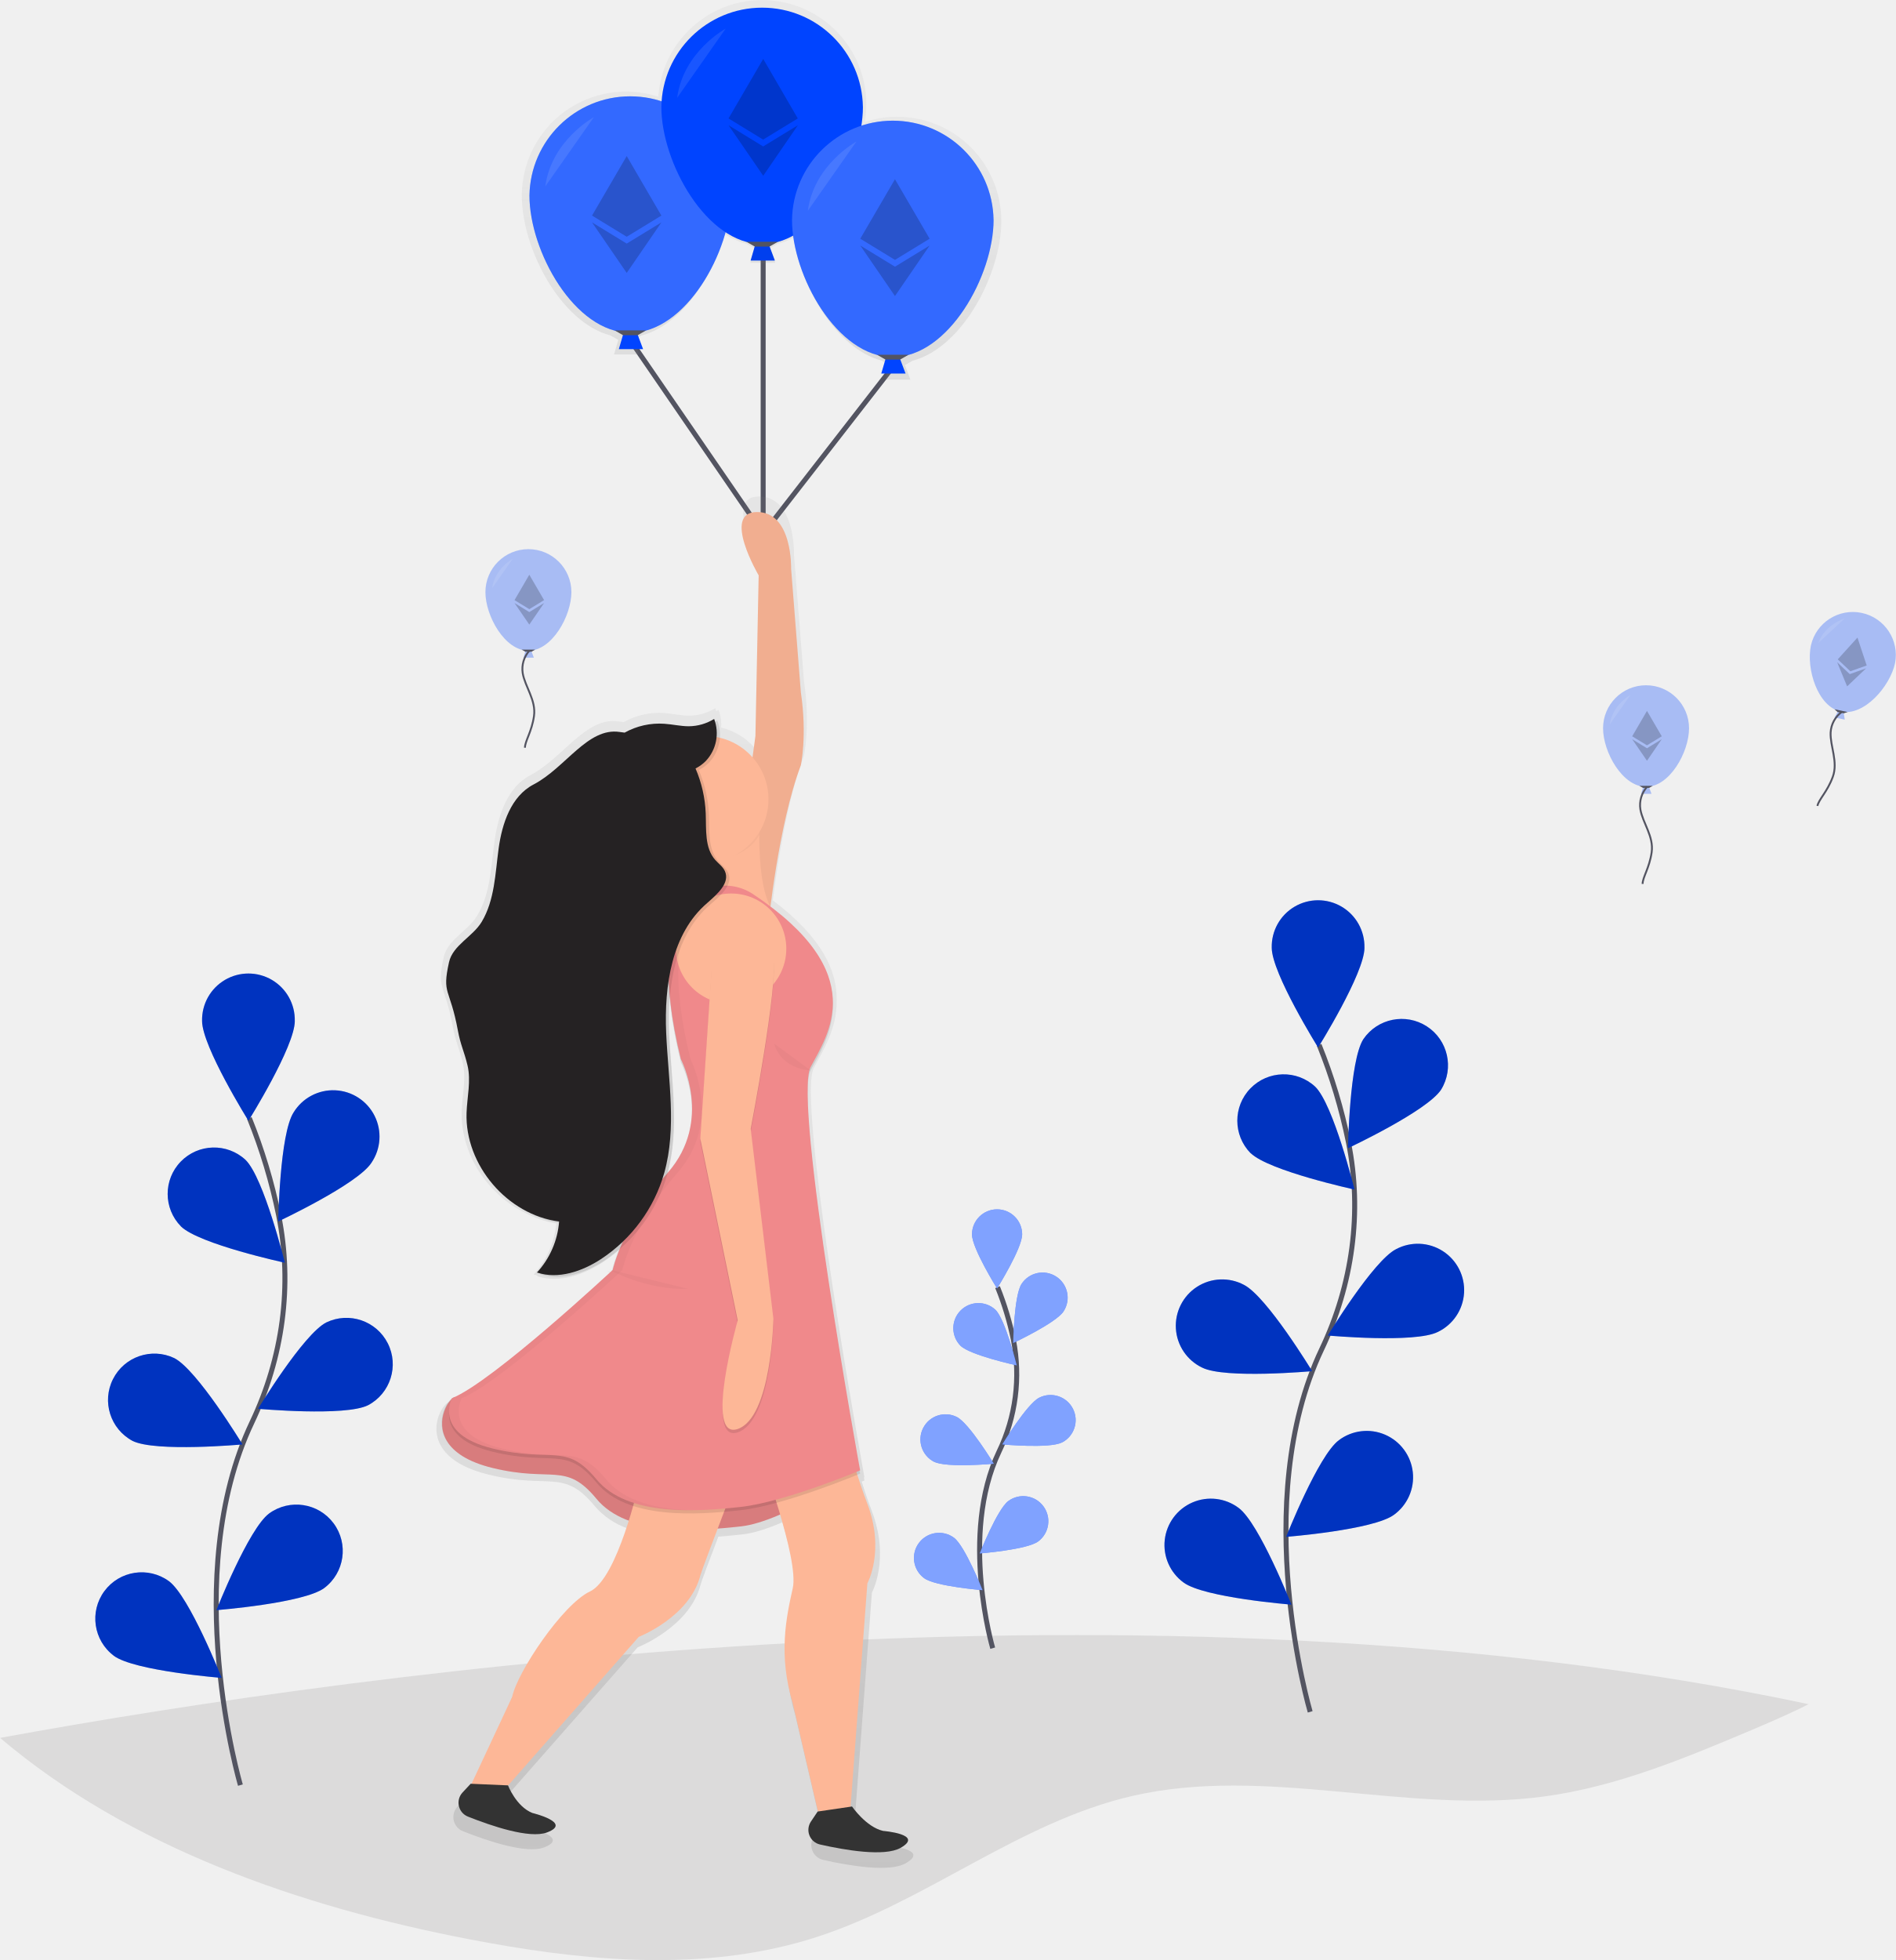
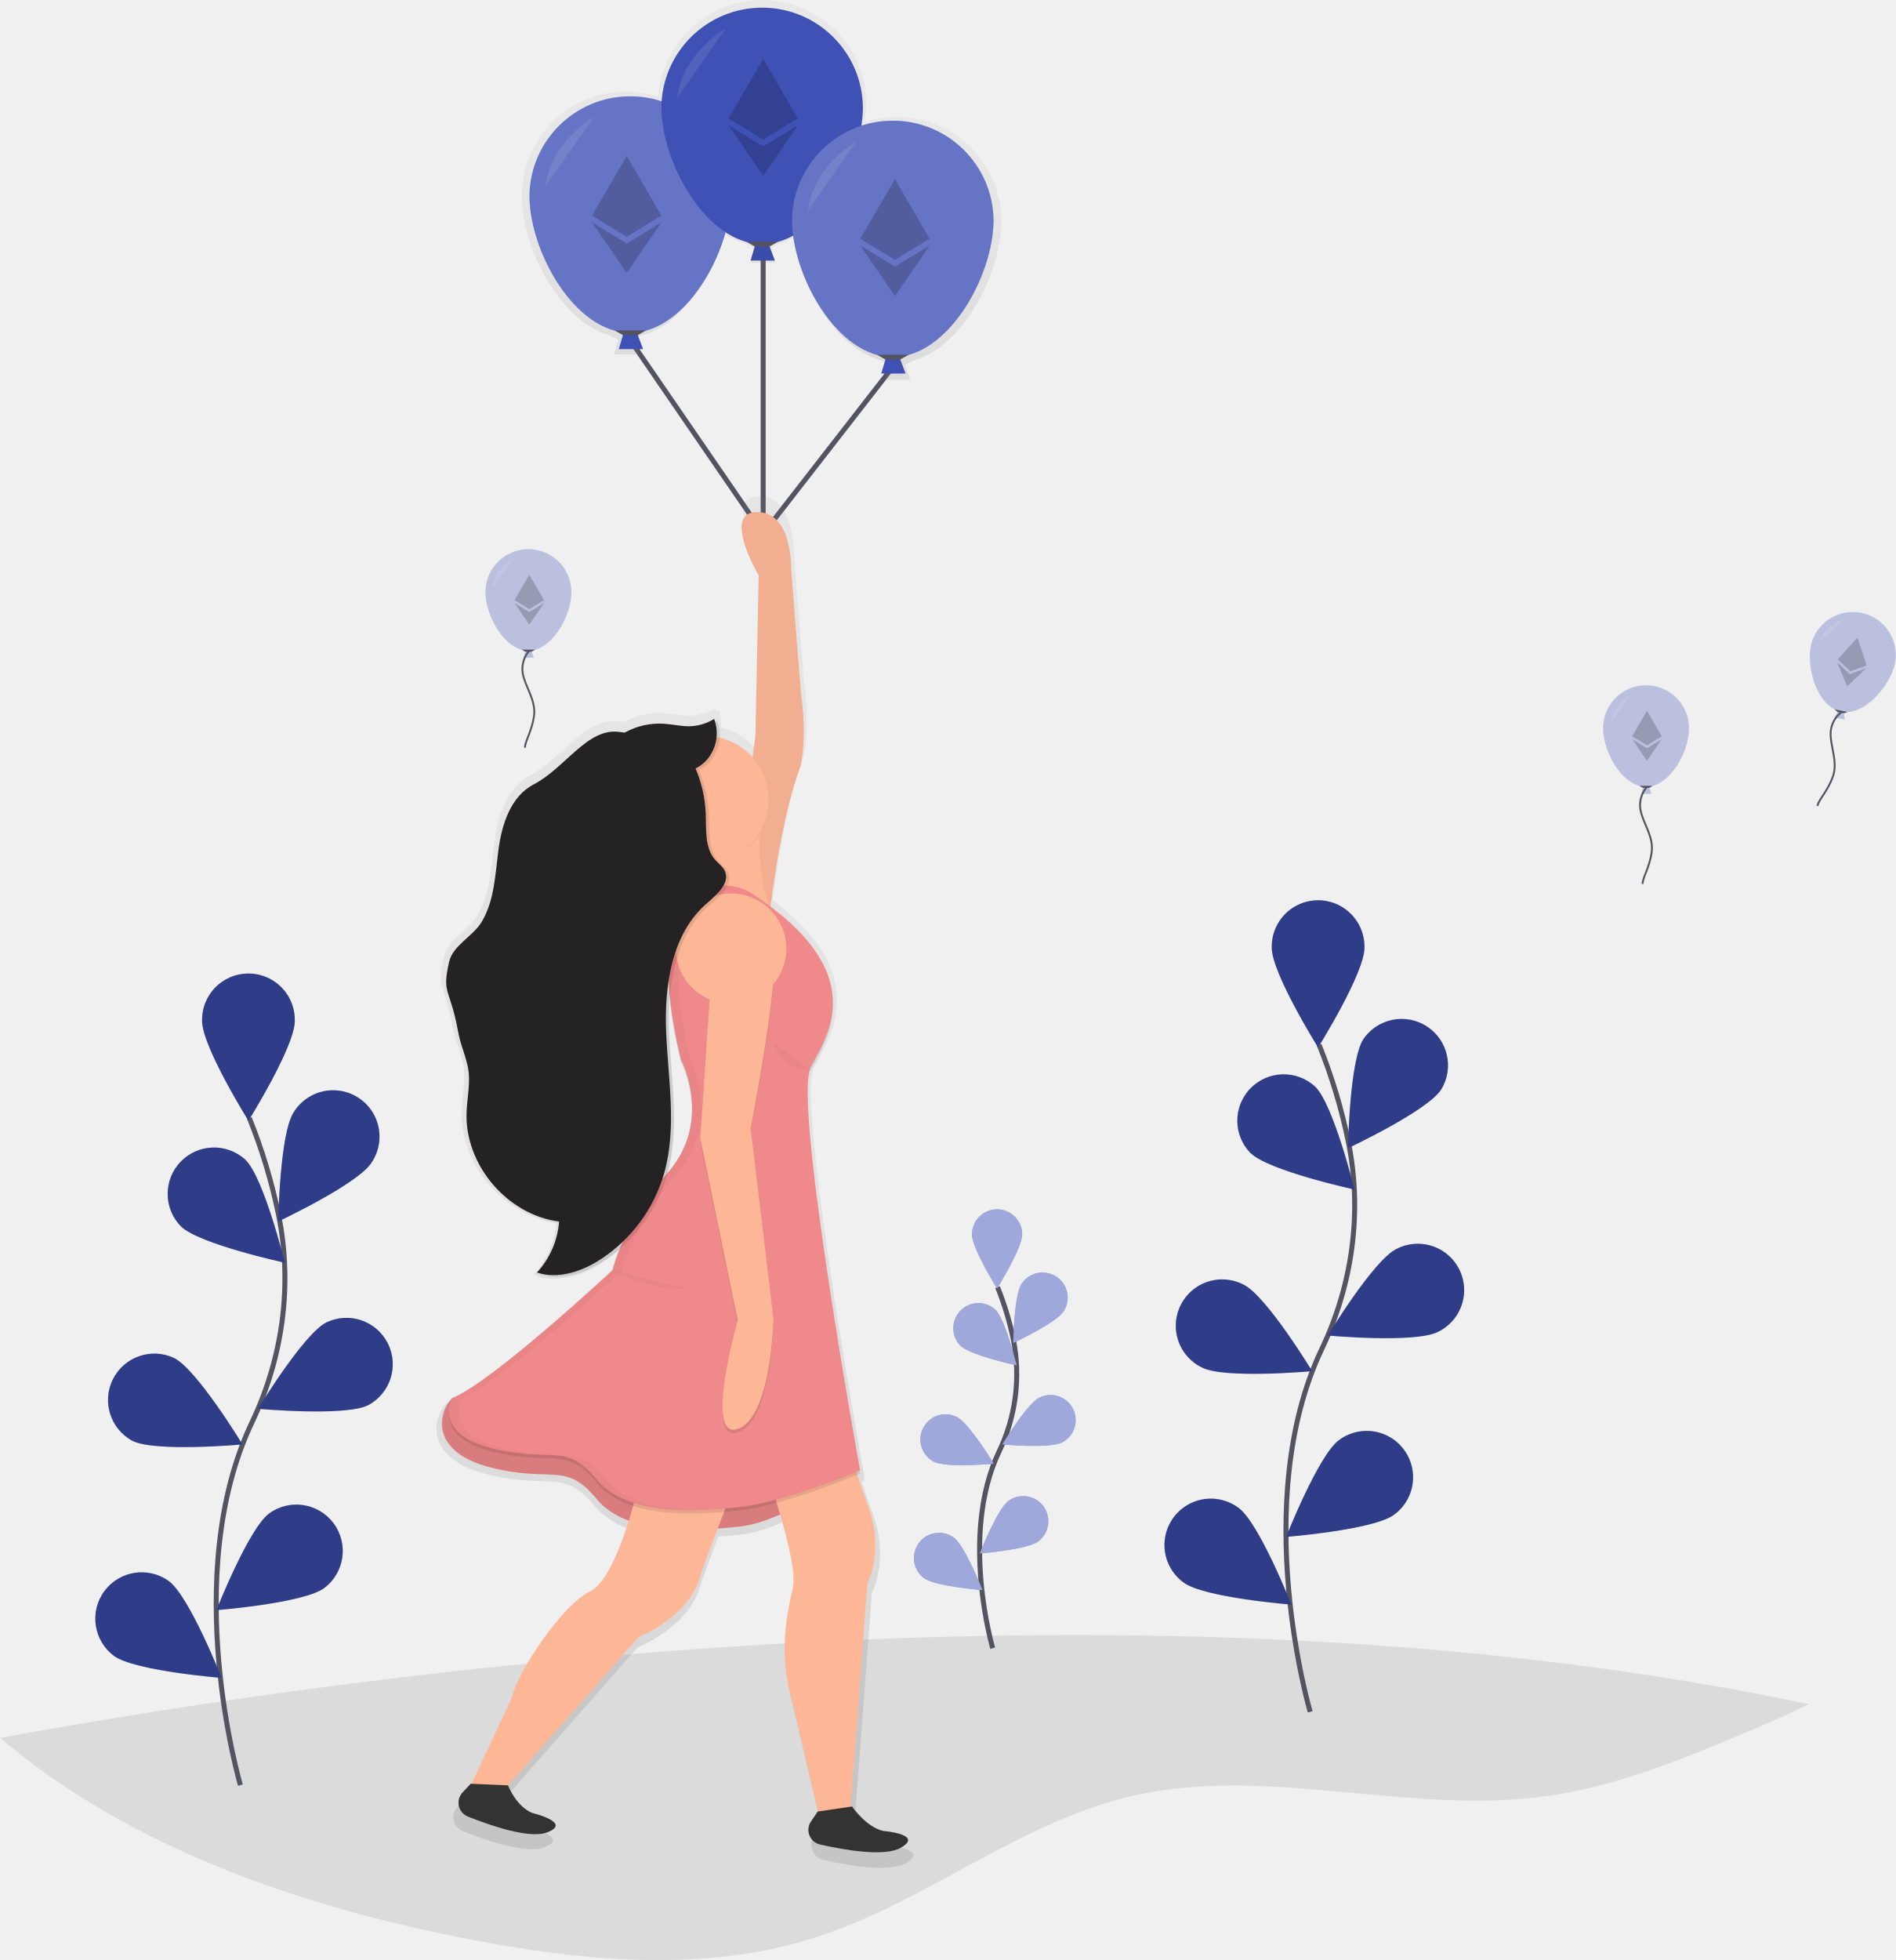
<svg xmlns="http://www.w3.org/2000/svg" xmlns:xlink="http://www.w3.org/1999/xlink" id="4d013dbf-db14-4122-ad2b-60ea13356778" data-name="Layer 1" width="760.25" height="785.71" viewBox="0 0 760.25 785.71">
  <defs>
    <linearGradient id="5d4a4877-cb40-4911-af92-0c05dcba9673" x1="525.26" y1="209.35" x2="525.26" y2="57.15" gradientUnits="userSpaceOnUse">
      <stop offset="0" stop-color="gray" stop-opacity="0.25" />
      <stop offset="0.54" stop-color="gray" stop-opacity="0.12" />
      <stop offset="1" stop-color="gray" stop-opacity="0.1" />
    </linearGradient>
    <linearGradient id="974429ee-45f0-4d8f-8039-26f6256c626e" x1="490.48" y1="805.87" x2="490.48" y2="256.23" xlink:href="#5d4a4877-cb40-4911-af92-0c05dcba9673" />
  </defs>
  <path d="M945.07,740.3c-7.12,3.67-14.58,6.84-21.94,10-27.19,11.48-54.79,23.06-84,27-54.82,7.39-111.44-12.62-165.33-.17-45.15,10.42-82.49,42.35-126.6,56.57-20.51,6.61-41.85,9.2-63.38,9.2H481q-4-.05-7.94-.2c-21.83-.82-43.75-4.05-65.15-8.18-67.57-13-136.34-36.83-188-80.7C370.33,726.3,680.18,684.11,945.07,740.3Z" transform="translate(-219.88 -57.15)" fill="#252223" opacity="0.1" />
  <path d="M745.23,743.38S720.56,659.62,749.86,598c12.3-25.87,16.38-54.92,10.7-83a222.5,222.5,0,0,0-11.75-39" transform="translate(-219.88 -57.15)" fill="none" stroke="#535461" stroke-miterlimit="10" stroke-width="2" />
-   <path d="M767,437.06c0,10.27-18.59,40-18.59,40s-18.59-29.77-18.59-40a18.59,18.59,0,1,1,37.17,0Z" transform="translate(-219.88 -57.15)" fill="#0044ff" />
-   <path d="M797.76,493.92c-5.58,8.62-37.36,23.5-37.36,23.5s.58-35.09,6.16-43.71a18.59,18.59,0,0,1,31.2,20.2Z" transform="translate(-219.88 -57.15)" fill="#0044ff" />
-   <path d="M796.41,591.09c-9.17,4.62-44.11,1.43-44.11,1.43s18.21-30,27.38-34.62a18.59,18.59,0,1,1,16.74,33.19Z" transform="translate(-219.88 -57.15)" fill="#0044ff" />
-   <path d="M778.84,664.38c-8.25,6.1-43.24,8.86-43.24,8.86s12.88-32.64,21.13-38.75a18.59,18.59,0,1,1,22.11,29.89Z" transform="translate(-219.88 -57.15)" fill="#0044ff" />
-   <path d="M721.37,519.41C728.73,526.56,763,534,763,534s-8.4-34.07-15.76-41.23a18.59,18.59,0,0,0-25.9,26.66Z" transform="translate(-219.88 -57.15)" fill="#0044ff" />
-   <path d="M701.91,605.38c9.17,4.62,44.11,1.43,44.11,1.43s-18.21-30-27.38-34.62a18.59,18.59,0,1,0-16.74,33.19Z" transform="translate(-219.88 -57.15)" fill="#0044ff" />
-   <path d="M694.46,691.54c8.25,6.1,43.24,8.86,43.24,8.86s-12.88-32.64-21.13-38.75a18.59,18.59,0,1,0-22.11,29.89Z" transform="translate(-219.88 -57.15)" fill="#0044ff" />
+   <path d="M767,437.06c0,10.27-18.59,40-18.59,40s-18.59-29.77-18.59-40a18.59,18.59,0,1,1,37.17,0Z" transform="translate(-219.88 -57.15)" fill="#3f51b5" />
+   <path d="M797.76,493.92c-5.58,8.62-37.36,23.5-37.36,23.5s.58-35.09,6.16-43.71a18.59,18.59,0,0,1,31.2,20.2Z" transform="translate(-219.88 -57.15)" fill="#3f51b5" />
+   <path d="M796.41,591.09c-9.17,4.62-44.11,1.43-44.11,1.43s18.21-30,27.38-34.62a18.59,18.59,0,1,1,16.74,33.19Z" transform="translate(-219.88 -57.15)" fill="#3f51b5" />
+   <path d="M778.84,664.38c-8.25,6.1-43.24,8.86-43.24,8.86s12.88-32.64,21.13-38.75a18.59,18.59,0,1,1,22.11,29.89Z" transform="translate(-219.88 -57.15)" fill="#3f51b5" />
+   <path d="M721.37,519.41C728.73,526.56,763,534,763,534s-8.4-34.07-15.76-41.23a18.59,18.59,0,0,0-25.9,26.66Z" transform="translate(-219.88 -57.15)" fill="#3f51b5" />
+   <path d="M701.91,605.38c9.17,4.62,44.11,1.43,44.11,1.43s-18.21-30-27.38-34.62a18.59,18.59,0,1,0-16.74,33.19Z" transform="translate(-219.88 -57.15)" fill="#3f51b5" />
+   <path d="M694.46,691.54c8.25,6.1,43.24,8.86,43.24,8.86s-12.88-32.64-21.13-38.75a18.59,18.59,0,1,0-22.11,29.89Z" transform="translate(-219.88 -57.15)" fill="#3f51b5" />
  <path d="M767,437.06c0,10.27-18.59,40-18.59,40s-18.59-29.77-18.59-40a18.59,18.59,0,1,1,37.17,0Z" transform="translate(-219.88 -57.15)" opacity="0.25" />
  <path d="M797.76,493.92c-5.58,8.62-37.36,23.5-37.36,23.5s.58-35.09,6.16-43.71a18.59,18.59,0,0,1,31.2,20.2Z" transform="translate(-219.88 -57.15)" opacity="0.25" />
  <path d="M796.41,591.09c-9.17,4.62-44.11,1.43-44.11,1.43s18.21-30,27.38-34.62a18.59,18.59,0,1,1,16.74,33.19Z" transform="translate(-219.88 -57.15)" opacity="0.25" />
  <path d="M778.84,664.38c-8.25,6.1-43.24,8.86-43.24,8.86s12.88-32.64,21.13-38.75a18.59,18.59,0,1,1,22.11,29.89Z" transform="translate(-219.88 -57.15)" opacity="0.25" />
  <path d="M721.37,519.41C728.73,526.56,763,534,763,534s-8.4-34.07-15.76-41.23a18.59,18.59,0,0,0-25.9,26.66Z" transform="translate(-219.88 -57.15)" opacity="0.25" />
  <path d="M701.91,605.38c9.17,4.62,44.11,1.43,44.11,1.43s-18.21-30-27.38-34.62a18.59,18.59,0,1,0-16.74,33.19Z" transform="translate(-219.88 -57.15)" opacity="0.25" />
  <path d="M694.46,691.54c8.25,6.1,43.24,8.86,43.24,8.86s-12.88-32.64-21.13-38.75a18.59,18.59,0,1,0-22.11,29.89Z" transform="translate(-219.88 -57.15)" opacity="0.25" />
  <path d="M316.28,772.75S291.61,689,320.91,627.34c12.3-25.87,16.38-54.92,10.7-83a222.5,222.5,0,0,0-11.75-39" transform="translate(-219.88 -57.15)" fill="none" stroke="#535461" stroke-miterlimit="10" stroke-width="2" />
-   <path d="M338.09,466.43c0,10.27-18.59,40-18.59,40s-18.59-29.77-18.59-40a18.59,18.59,0,1,1,37.17,0Z" transform="translate(-219.88 -57.15)" fill="#0044ff" />
-   <path d="M368.81,523.29c-5.58,8.62-37.36,23.5-37.36,23.5s.58-35.09,6.16-43.71a18.59,18.59,0,1,1,31.2,20.2Z" transform="translate(-219.88 -57.15)" fill="#0044ff" />
-   <path d="M367.47,620.46c-9.17,4.62-44.11,1.43-44.11,1.43s18.21-30,27.38-34.62a18.59,18.59,0,0,1,16.74,33.19Z" transform="translate(-219.88 -57.15)" fill="#0044ff" />
-   <path d="M349.9,693.75c-8.25,6.1-43.24,8.86-43.24,8.86s12.88-32.64,21.13-38.75a18.59,18.59,0,0,1,22.11,29.89Z" transform="translate(-219.88 -57.15)" fill="#0044ff" />
-   <path d="M292.42,548.78c7.36,7.15,41.67,14.56,41.67,14.56s-8.4-34.07-15.76-41.23a18.59,18.59,0,0,0-25.9,26.66Z" transform="translate(-219.88 -57.15)" fill="#0044ff" />
-   <path d="M273,634.75c9.17,4.62,44.11,1.43,44.11,1.43s-18.21-30-27.38-34.62A18.59,18.59,0,0,0,273,634.75Z" transform="translate(-219.88 -57.15)" fill="#0044ff" />
-   <path d="M265.51,720.91c8.25,6.1,43.24,8.86,43.24,8.86S295.87,697.13,287.62,691a18.59,18.59,0,0,0-22.11,29.89Z" transform="translate(-219.88 -57.15)" fill="#0044ff" />
+   <path d="M338.09,466.43c0,10.27-18.59,40-18.59,40s-18.59-29.77-18.59-40a18.59,18.59,0,1,1,37.17,0Z" transform="translate(-219.88 -57.15)" fill="#3f51b5" />
+   <path d="M368.81,523.29c-5.58,8.62-37.36,23.5-37.36,23.5s.58-35.09,6.16-43.71a18.59,18.59,0,1,1,31.2,20.2Z" transform="translate(-219.88 -57.15)" fill="#3f51b5" />
+   <path d="M367.47,620.46c-9.17,4.62-44.11,1.43-44.11,1.43s18.21-30,27.38-34.62a18.59,18.59,0,0,1,16.74,33.19Z" transform="translate(-219.88 -57.15)" fill="#3f51b5" />
+   <path d="M349.9,693.75c-8.25,6.1-43.24,8.86-43.24,8.86s12.88-32.64,21.13-38.75a18.59,18.59,0,0,1,22.11,29.89Z" transform="translate(-219.88 -57.15)" fill="#3f51b5" />
+   <path d="M292.42,548.78c7.36,7.15,41.67,14.56,41.67,14.56s-8.4-34.07-15.76-41.23a18.59,18.59,0,0,0-25.9,26.66Z" transform="translate(-219.88 -57.15)" fill="#3f51b5" />
+   <path d="M273,634.75c9.17,4.62,44.11,1.43,44.11,1.43s-18.21-30-27.38-34.62A18.59,18.59,0,0,0,273,634.75Z" transform="translate(-219.88 -57.15)" fill="#3f51b5" />
+   <path d="M265.51,720.91c8.25,6.1,43.24,8.86,43.24,8.86S295.87,697.13,287.62,691a18.59,18.59,0,0,0-22.11,29.89Z" transform="translate(-219.88 -57.15)" fill="#3f51b5" />
  <path d="M338.09,466.43c0,10.27-18.59,40-18.59,40s-18.59-29.77-18.59-40a18.59,18.59,0,1,1,37.17,0Z" transform="translate(-219.88 -57.15)" opacity="0.25" />
  <path d="M368.81,523.29c-5.58,8.62-37.36,23.5-37.36,23.5s.58-35.09,6.16-43.71a18.59,18.59,0,1,1,31.2,20.2Z" transform="translate(-219.88 -57.15)" opacity="0.25" />
  <path d="M367.47,620.46c-9.17,4.62-44.11,1.43-44.11,1.43s18.21-30,27.38-34.62a18.59,18.59,0,0,1,16.74,33.19Z" transform="translate(-219.88 -57.15)" opacity="0.25" />
  <path d="M349.9,693.75c-8.25,6.1-43.24,8.86-43.24,8.86s12.88-32.64,21.13-38.75a18.59,18.59,0,0,1,22.11,29.89Z" transform="translate(-219.88 -57.15)" opacity="0.25" />
  <path d="M292.42,548.78c7.36,7.15,41.67,14.56,41.67,14.56s-8.4-34.07-15.76-41.23a18.59,18.59,0,0,0-25.9,26.66Z" transform="translate(-219.88 -57.15)" opacity="0.25" />
  <path d="M273,634.75c9.17,4.62,44.11,1.43,44.11,1.43s-18.21-30-27.38-34.62A18.59,18.59,0,0,0,273,634.75Z" transform="translate(-219.88 -57.15)" opacity="0.25" />
  <path d="M265.51,720.91c8.25,6.1,43.24,8.86,43.24,8.86S295.87,697.13,287.62,691a18.59,18.59,0,0,0-22.11,29.89Z" transform="translate(-219.88 -57.15)" opacity="0.25" />
  <path d="M617.94,717.86s-13.36-45.35,2.5-78.72a71.62,71.62,0,0,0,5.79-44.93,120.46,120.46,0,0,0-6.36-21.09" transform="translate(-219.88 -57.15)" fill="none" stroke="#535461" stroke-miterlimit="10" stroke-width="2" />
-   <path d="M629.74,552c0,5.56-10.06,21.67-10.06,21.67S609.62,557.58,609.62,552a10.06,10.06,0,1,1,20.13,0Z" transform="translate(-219.88 -57.15)" fill="#0044ff" />
-   <path d="M646.38,582.81c-3,4.66-20.23,12.72-20.23,12.72s.31-19,3.33-23.66a10.06,10.06,0,0,1,16.89,10.94Z" transform="translate(-219.88 -57.15)" fill="#0044ff" />
-   <path d="M645.65,635.41c-5,2.5-23.88.77-23.88.77s9.86-16.24,14.82-18.74a10.06,10.06,0,0,1,9.06,18Z" transform="translate(-219.88 -57.15)" fill="#0044ff" />
-   <path d="M636.14,675.09c-4.47,3.3-23.41,4.8-23.41,4.8s7-17.67,11.44-21a10.06,10.06,0,0,1,12,16.18Z" transform="translate(-219.88 -57.15)" fill="#0044ff" />
-   <path d="M605,596.61c4,3.87,22.56,7.88,22.56,7.88S623,586,619,582.17a10.06,10.06,0,0,0-14,14.44Z" transform="translate(-219.88 -57.15)" fill="#0044ff" />
-   <path d="M594.49,643.15c5,2.5,23.88.77,23.88.77s-9.86-16.24-14.82-18.74a10.06,10.06,0,0,0-9.06,18Z" transform="translate(-219.88 -57.15)" fill="#0044ff" />
-   <path d="M590.45,689.8c4.47,3.3,23.41,4.8,23.41,4.8s-7-17.67-11.44-21a10.06,10.06,0,1,0-12,16.18Z" transform="translate(-219.88 -57.15)" fill="#0044ff" />
+   <path d="M629.74,552c0,5.56-10.06,21.67-10.06,21.67S609.62,557.58,609.62,552a10.06,10.06,0,1,1,20.13,0Z" transform="translate(-219.88 -57.15)" fill="#3f51b5" />
+   <path d="M646.38,582.81c-3,4.66-20.23,12.72-20.23,12.72s.31-19,3.33-23.66a10.06,10.06,0,0,1,16.89,10.94Z" transform="translate(-219.88 -57.15)" fill="#3f51b5" />
+   <path d="M645.65,635.41c-5,2.5-23.88.77-23.88.77s9.86-16.24,14.82-18.74a10.06,10.06,0,0,1,9.06,18Z" transform="translate(-219.88 -57.15)" fill="#3f51b5" />
+   <path d="M636.14,675.09c-4.47,3.3-23.41,4.8-23.41,4.8s7-17.67,11.44-21a10.06,10.06,0,0,1,12,16.18Z" transform="translate(-219.88 -57.15)" fill="#3f51b5" />
+   <path d="M605,596.61c4,3.87,22.56,7.88,22.56,7.88S623,586,619,582.17a10.06,10.06,0,0,0-14,14.44Z" transform="translate(-219.88 -57.15)" fill="#3f51b5" />
+   <path d="M594.49,643.15c5,2.5,23.88.77,23.88.77s-9.86-16.24-14.82-18.74a10.06,10.06,0,0,0-9.06,18Z" transform="translate(-219.88 -57.15)" fill="#3f51b5" />
+   <path d="M590.45,689.8c4.47,3.3,23.41,4.8,23.41,4.8s-7-17.67-11.44-21a10.06,10.06,0,1,0-12,16.18Z" transform="translate(-219.88 -57.15)" fill="#3f51b5" />
  <path d="M629.74,552c0,5.56-10.06,21.67-10.06,21.67S609.62,557.58,609.62,552a10.06,10.06,0,1,1,20.13,0Z" transform="translate(-219.88 -57.15)" fill="#fff" opacity="0.5" />
  <path d="M646.38,582.81c-3,4.66-20.23,12.72-20.23,12.72s.31-19,3.33-23.66a10.06,10.06,0,0,1,16.89,10.94Z" transform="translate(-219.88 -57.15)" fill="#fff" opacity="0.5" />
  <path d="M645.65,635.41c-5,2.5-23.88.77-23.88.77s9.86-16.24,14.82-18.74a10.06,10.06,0,0,1,9.06,18Z" transform="translate(-219.88 -57.15)" fill="#fff" opacity="0.5" />
  <path d="M636.14,675.09c-4.47,3.3-23.41,4.8-23.41,4.8s7-17.67,11.44-21a10.06,10.06,0,0,1,12,16.18Z" transform="translate(-219.88 -57.15)" fill="#fff" opacity="0.5" />
  <path d="M605,596.61c4,3.87,22.56,7.88,22.56,7.88S623,586,619,582.17a10.06,10.06,0,0,0-14,14.44Z" transform="translate(-219.88 -57.15)" fill="#fff" opacity="0.5" />
  <path d="M594.49,643.15c5,2.5,23.88.77,23.88.77s-9.86-16.24-14.82-18.74a10.06,10.06,0,0,0-9.06,18Z" transform="translate(-219.88 -57.15)" fill="#fff" opacity="0.5" />
  <path d="M590.45,689.8c4.47,3.3,23.41,4.8,23.41,4.8s-7-17.67-11.44-21a10.06,10.06,0,1,0-12,16.18Z" transform="translate(-219.88 -57.15)" fill="#fff" opacity="0.5" />
  <polyline points="306.01 101.75 306.01 213.94 357.93 147.18" fill="none" stroke="#535461" stroke-miterlimit="10" stroke-width="2" />
  <line x1="253.16" y1="136.98" x2="306.01" y2="213.94" fill="none" stroke="#535461" stroke-miterlimit="10" stroke-width="2" />
  <g opacity="0.7">
    <path d="M621.39,145.71A41.78,41.78,0,0,0,566.71,106a50.18,50.18,0,0,0,.53-7.09,41.76,41.76,0,0,0-83.41-3,41.78,41.78,0,0,0-54.71,39.71c0,21,15.43,50.75,35.55,56l3.13,1.79-1.7,5.82h10.06L474,193.42l3.11-1.78c15.54-4.08,28.29-22.8,33.28-40.76a30.51,30.51,0,0,0,8.91,4.05l3.13,1.79-1.7,5.82h10.06l-2.19-5.83,3.11-1.78a29.13,29.13,0,0,0,6.64-2.69c2.69,20.15,17,44.74,35.09,49.49l3.13,1.79-1.7,5.82h10.06l-2.19-5.83,3.11-1.78C606,196.46,621.39,166.66,621.39,145.71Z" transform="translate(-219.88 -57.15)" fill="url(#5d4a4877-cb40-4911-af92-0c05dcba9673)" />
  </g>
-   <polygon points="257.87 139.97 248.14 139.97 249.84 134.13 255.68 134.13 257.87 139.97" fill="#0044ff" />
-   <path d="M513,135.54c0,22.32-18.09,55-40.41,55s-40.41-32.7-40.41-55a40.41,40.41,0,0,1,80.81,0Z" transform="translate(-219.88 -57.15)" fill="#0044ff" />
+   <polygon points="257.87 139.97 248.14 139.97 249.84 134.13 255.68 134.13 257.87 139.97" fill="#3f51b5" />
+   <path d="M513,135.54c0,22.32-18.09,55-40.41,55s-40.41-32.7-40.41-55a40.41,40.41,0,0,1,80.81,0Z" transform="translate(-219.88 -57.15)" fill="#3f51b5" />
  <path d="M513,135.54c0,22.32-18.09,55-40.41,55s-40.41-32.7-40.41-55a40.41,40.41,0,0,1,80.81,0Z" transform="translate(-219.88 -57.15)" fill="#fff" opacity="0.2" />
  <polygon points="255.68 134.38 249.84 134.38 246.43 132.43 259.09 132.43 255.68 134.38" fill="#535461" />
  <path d="M458,104.13s-17,9.25-19.47,27.75" transform="translate(-219.88 -57.15)" fill="#fff" opacity="0.1" />
-   <polygon points="310.71 104.45 300.98 104.45 302.68 98.61 308.52 98.61 310.71 104.45" fill="#0044ff" />
+   <polygon points="310.71 104.45 300.98 104.45 302.68 98.61 308.52 98.61 310.71 104.45" fill="#3f51b5" />
  <polygon points="310.71 104.45 300.98 104.45 302.68 98.61 308.52 98.61 310.71 104.45" opacity="0.07" />
-   <path d="M565.89,100c0,22.32-18.09,55-40.41,55s-40.41-32.7-40.41-55a40.41,40.41,0,0,1,80.81,0Z" transform="translate(-219.88 -57.15)" fill="#0044ff" />
+   <path d="M565.89,100c0,22.32-18.09,55-40.41,55s-40.41-32.7-40.41-55a40.41,40.41,0,0,1,80.81,0Z" transform="translate(-219.88 -57.15)" fill="#3f51b5" />
  <polygon points="308.52 98.85 302.68 98.85 299.27 96.91 311.93 96.91 308.52 98.85" fill="#535461" />
  <path d="M510.87,68.61s-17,9.25-19.47,27.75" transform="translate(-219.88 -57.15)" fill="#fff" opacity="0.1" />
-   <polygon points="363.11 149.74 353.37 149.74 355.08 143.9 360.92 143.9 363.11 149.74" fill="#0044ff" />
-   <path d="M618.28,145.3c0,22.32-18.09,55-40.41,55s-40.41-32.7-40.41-55a40.41,40.41,0,0,1,80.81,0Z" transform="translate(-219.88 -57.15)" fill="#0044ff" />
+   <polygon points="363.11 149.74 353.37 149.74 355.08 143.9 360.92 143.9 363.11 149.74" fill="#3f51b5" />
+   <path d="M618.28,145.3c0,22.32-18.09,55-40.41,55s-40.41-32.7-40.41-55a40.41,40.41,0,0,1,80.81,0Z" transform="translate(-219.88 -57.15)" fill="#3f51b5" />
  <path d="M618.28,145.3c0,22.32-18.09,55-40.41,55s-40.41-32.7-40.41-55a40.41,40.41,0,0,1,80.81,0Z" transform="translate(-219.88 -57.15)" fill="#fff" opacity="0.2" />
  <polygon points="360.92 144.15 355.08 144.15 351.67 142.2 364.33 142.2 360.92 144.15" fill="#535461" />
  <path d="M563.27,113.9s-17,9.25-19.47,27.75" transform="translate(-219.88 -57.15)" fill="#fff" opacity="0.1" />
  <path d="M592.64,152.84l-13.9,8.49-13.91-8.49L578.74,129Zm-13.9,11.22-13.91-8.49,13.91,20.26,13.91-20.26-13.91,8.49Z" transform="translate(-219.88 -57.15)" opacity="0.2" />
  <path d="M539.78,104.63l-13.9,8.49L512,104.63l13.91-23.86Zm-13.9,11.22L512,107.35l13.91,20.26,13.91-20.26-13.91,8.49Z" transform="translate(-219.88 -57.15)" opacity="0.2" />
  <path d="M485.08,143.57l-13.9,8.49-13.91-8.49,13.91-23.86Zm-13.9,11.22-13.91-8.49,13.91,20.26,13.91-20.26-13.91,8.49Z" transform="translate(-219.88 -57.15)" opacity="0.2" />
  <path d="M575.91,797.1c-7-1.6-12.75-10-12.75-10l-.57.09,6.9-91.61s7.32-13.31,0-32.62c-1.46-3.84-2.83-7.87-4.11-11.86l1.11-.46-.22-1.24.22-.09S545.2,532.63,545,494.65c0-4.59.41-7.87,1.23-9.44,3.36-6.41,9.38-15.63,9.13-27.14.22-11.24-5.41-24.75-25.6-40,1.61-12.8,5.58-39.75,12.48-58,0,0,2.66-12,0-30l-4-50.59s.67-23.3-14-23.3.67,26,.67,26l-1.33,65.9s-.44,3.41-1.19,8.77A25.94,25.94,0,0,0,509,348.8a16,16,0,0,0-1-7.09c-.3.19-.61.36-.92.53-.12-.4-.26-.8-.41-1.19a20,20,0,0,1-10.39,3c-3.36,0-6.66-.81-10-1.06a29.24,29.24,0,0,0-16.29,3.63c-.69-.07-1.39-.16-2.09-.26-13.1-2-22.21,14.7-35.33,21.53-9.2,4.79-12.92,16-14.36,26.26s-1.61,21.19-7,30.09c-3.66,6.08-11.85,9.59-13.39,16.51-3,13.5.33,10.17,3.66,28.14,1.1,5.94,2.53,8.31,3.93,14.19,1.52,6.34-.16,13-.39,19.48-.58,17.07,10.4,33.55,25.65,40.89a40.51,40.51,0,0,0,12.27,4.15,34.9,34.9,0,0,1-9.05,20.47c.51.17,1,.31,1.54.43l-.21.23c8.8,2.88,18.52-.45,26.28-5.51a61,61,0,0,0,6.47-4.88,58.31,58.31,0,0,0-2.92,8.72l-.06.06-1.6-.39s.46.26,1.29.68c-4.42,4.1-47.79,44.13-64.46,51.78-3.67.08-15.67,21.49,15.57,29.09,24.63,6,30-2.66,42.6,12.65a30.65,30.65,0,0,0,13.22,8.95c-3.6,11.48-9.29,25.89-15.89,29-11.32,5.33-30,33.28-32,43.27L407,777.78h-.31l-3.39,3.63a6.09,6.09,0,0,0,2.19,9.81c9.66,3.85,25.38,9.19,32.49,6.53,10.65-4-6-8-6-8-6.66-2.66-10-11.32-10-11.32l53.58-60.91s21-8.14,25.29-25.29c.27-1.09,3.43-9.5,7.07-19.07,3.4-.25,6.63-.58,9.57-.9,4.76-.53,10.4-2.41,16.12-4.89,3.47,11.73,6.45,24.45,5.18,30.18-2.66,12-6,27.29,0,47.26l10.32,44.27.94,0-1.06.16-2.75,4.07a6.13,6.13,0,0,0,3.74,9.42c10.15,2.3,26.43,5.11,33,1.38C593,798.46,575.91,797.1,575.91,797.1Zm-87.75-326.7a119.88,119.88,0,0,1,.21-14.48,176,176,0,0,0,4.56,26,47.87,47.87,0,0,1,4.6,19.59,39,39,0,0,1-9.92,25.67l-.06.06C492.49,508.86,489,489.41,488.16,470.39Z" transform="translate(-219.88 -57.15)" fill="url(#974429ee-45f0-4d8f-8039-26f6256c626e)" />
  <path d="M493.52,429.58c-5.74,9.71-4.7,27.46,3.27,59.92,0,0,9.11,24.73-9.11,45.55s-22.12,39-22.12,39-57.2,35.44-64.42,51.4c10.74-23.75-24.52,10.25,16.27,20.17,24.07,5.86,29.28-2.6,41.64,12.36s40.34,13,57.91,11.06,47.5-22.77,47.5-22.77-33.18-139.89-26-153.56c6.77-12.93,31.12-37.5-16.58-69.32C512.35,417.09,499.33,419.75,493.52,429.58Z" transform="translate(-219.88 -57.15)" fill="#f0898b" />
  <path d="M493.52,429.58c-5.74,9.71-4.7,27.46,3.27,59.92,0,0,9.11,24.73-9.11,45.55s-22.12,39-22.12,39-57.57,35.28-64.42,51.4c10.09-23.75-24.52,10.25,16.27,20.17,24.07,5.86,29.28-2.6,41.64,12.36s40.34,13,57.91,11.06,47.5-22.77,47.5-22.77-33.18-139.89-26-153.56c6.77-12.93,31.12-37.5-16.58-69.32C512.35,417.09,499.33,419.75,493.52,429.58Z" transform="translate(-219.88 -57.15)" opacity="0.1" />
  <path d="M476,652.16s-8.46,37.74-19.52,42.94-29.28,32.53-31.23,42.29l-16.59,35.46h15L476,713.33s20.53-8,24.73-24.73c.65-2.6,18.22-48.15,18.22-48.15Z" transform="translate(-219.88 -57.15)" fill="#fdb797" />
  <path d="M524.76,640.45s15.62,41.64,13,53.36-5.86,26.68,0,46.2l10.09,43.27,13-.65,6.83-90.77s7.16-13,0-31.88-12.36-42.29-12.36-42.29Z" transform="translate(-219.88 -57.15)" fill="#fdb797" />
  <path d="M528,427.68s3.9-39.69,13-63.77c0,0,2.6-11.71,0-29.28l-3.9-49.45s.65-22.77-13.66-22.77.65,25.38.65,25.38l-1.3,64.42s-8.46,65.72-14.31,72.88Z" transform="translate(-219.88 -57.15)" fill="#fdb797" />
  <path d="M528,427.68s3.9-39.69,13-63.77c0,0,2.6-11.71,0-29.28l-3.9-49.45s.65-22.77-13.66-22.77.65,25.38.65,25.38l-1.3,64.42s-8.46,65.72-14.31,72.88Z" transform="translate(-219.88 -57.15)" opacity="0.05" />
  <path d="M524.76,380.83s-2.6,31.23,5.21,41.64c0,0-18.22-9.76-33.83-1.3,0,0,9.76-26.68,6.51-38.39Z" transform="translate(-219.88 -57.15)" fill="#fdb797" />
  <path d="M493.52,423.07c-5.74,9.71-8.61,27.46-.64,59.92,0,0,13,24.73-5.21,45.55s-22.12,39-22.12,39-48.15,44.9-64.42,51.4c0,0-7.81,14.31,16.27,20.17s29.28-2.6,41.64,12.36,40.34,13,57.91,11.06,47.82-14.64,47.82-14.64-27-148-19.85-161.69c6.77-12.93,24.61-37.5-23.08-69.32C512.35,410.58,499.33,413.25,493.52,423.07Z" transform="translate(-219.88 -57.15)" opacity="0.1" />
  <path d="M493.52,421.77c-5.74,9.71-8.61,27.46-.64,59.92,0,0,13,24.73-5.21,45.55s-22.12,39-22.12,39-48.15,44.9-64.42,51.4c0,0-7.81,14.31,16.27,20.17s29.28-2.6,41.64,12.36,40.34,13,57.91,11.06,47.82-14.64,47.82-14.64-27-148-19.85-161.69c6.77-12.93,24.61-37.5-23.08-69.32C512.35,409.28,499.33,411.94,493.52,421.77Z" transform="translate(-219.88 -57.15)" fill="#f0898b" />
  <circle cx="293.17" cy="380.3" r="22.12" fill="#fdb797" />
  <path d="M505.24,446.55l-4.55,68.32,15,72.88s-13.66,48.15,0,43.59S530,587.1,530,587.1L520.86,511s11.06-57.26,9.11-69S505.24,446.55,505.24,446.55Z" transform="translate(-219.88 -57.15)" opacity="0.1" />
  <path d="M505.24,445.25l-4.55,68.32,15,72.88S502,634.6,515.65,630,530,585.8,530,585.8l-9.11-76.13s11.06-57.26,9.11-69S505.24,445.25,505.24,445.25Z" transform="translate(-219.88 -57.15)" fill="#fdb797" />
  <path d="M502.31,402c9.21,0,17.59-2.63,22-10,.06-5.75.41-9.88.41-9.88l-22.12,2c1.4,5,.63,9.32-1,16.59C502.07,400.7,501.9,402,502.31,402Z" transform="translate(-219.88 -57.15)" opacity="0.03" />
  <circle cx="282.76" cy="320.44" r="25.38" fill="#fdb797" />
  <path d="M530.29,475.51s2,9.76,14.64,10.74" transform="translate(-219.88 -57.15)" opacity="0.03" />
  <path d="M462.95,650.21c-12.36-15-17.57-6.51-41.64-12.36S405,617.68,405,617.68c16.27-6.51,64.42-51.4,64.42-51.4s3.9-18.22,22.12-39,5.21-45.55,5.21-45.55c-8-32.45-5.11-50.21.64-59.92a19.56,19.56,0,0,1,15.07-9.49,19.72,19.72,0,0,0-19,9.49c-5.74,9.71-8.61,27.46-.64,59.92,0,0,13,24.73-5.21,45.55s-22.12,39-22.12,39-48.15,44.9-64.42,51.4c0,0-7.81,14.31,16.27,20.17s29.28-2.6,41.64,12.36c8.55,10.35,24.56,12.61,39.44,12.37C484.78,662.36,470.75,659.66,462.95,650.21Z" transform="translate(-219.88 -57.15)" opacity="0.03" />
  <path d="M511.85,407c-.82-1.82-2.57-3-3.89-4.51-4.29-4.87-3.55-12.17-3.8-18.66a50.84,50.84,0,0,0-4.09-18,15.28,15.28,0,0,0,4.13-3A16.2,16.2,0,0,0,507.53,346a19.55,19.55,0,0,1-10.16,2.94c-3.28,0-6.51-.79-9.79-1a28.59,28.59,0,0,0-15.93,3.55c-.68-.07-1.36-.15-2-.26-12.81-1.94-21.71,14.37-34.53,21.05-9,4.69-12.63,15.63-14,25.67s-1.58,20.72-6.8,29.41c-3.58,5.94-11.59,9.37-13.09,16.14-2.93,13.2.32,9.94,3.57,27.51,1.08,5.81,2.47,8.13,3.84,13.87,1.48,6.2-.16,12.67-.38,19-.71,20.92,16.34,40.95,37.11,43.58a34.11,34.11,0,0,1-8.89,20.46c8.6,2.82,18.11-.44,25.69-5.39A61.55,61.55,0,0,0,487.43,528c5.11-18.14,1.59-37.42.78-56.25s2.16-39.77,16.48-52C508.68,416.31,514,411.81,511.85,407Z" transform="translate(-219.88 -57.15)" opacity="0.1" />
  <path d="M510.55,406.37c-.82-1.82-2.57-3-3.89-4.51-4.29-4.87-3.55-12.17-3.8-18.66a50.84,50.84,0,0,0-4.09-18,15.28,15.28,0,0,0,4.13-3,16.2,16.2,0,0,0,3.33-16.85,19.55,19.55,0,0,1-10.16,2.94c-3.28,0-6.51-.79-9.79-1a28.59,28.59,0,0,0-15.93,3.55c-.68-.07-1.36-.15-2-.26-12.81-1.94-21.71,14.37-34.53,21.05-9,4.69-12.63,15.63-14,25.67s-1.58,20.72-6.8,29.41c-3.58,5.94-11.59,9.37-13.09,16.14-2.93,13.2.32,9.94,3.57,27.51,1.08,5.81,2.47,8.13,3.84,13.87,1.48,6.2-.16,12.67-.38,19-.71,20.92,16.34,40.95,37.11,43.58a34.11,34.11,0,0,1-8.89,20.46c8.6,2.82,18.11-.44,25.69-5.39a61.55,61.55,0,0,0,25.35-34.51c5.11-18.14,1.59-37.42.78-56.25s2.16-39.77,16.48-52C507.38,415.66,512.7,411.16,510.55,406.37Z" transform="translate(-219.88 -57.15)" fill="#252223" />
  <path d="M423.58,772.86s3.25,8.46,9.76,11.06c0,0,16.27,3.9,5.86,7.81-7,2.61-22.31-2.62-31.76-6.38a6,6,0,0,1-2.14-9.59l3.31-3.55Z" transform="translate(-219.88 -57.15)" fill="#333" />
  <path d="M561.52,781.32s5.63,8.23,12.46,9.79c0,0,16.68,1.33,7,6.8-6.44,3.64-22.36.9-32.28-1.35a6,6,0,0,1-3.65-9.21l2.69-4Z" transform="translate(-219.88 -57.15)" fill="#333" />
  <path d="M463.92,566s15,8.46,31.88,7.81" transform="translate(-219.88 -57.15)" opacity="0.03" />
-   <polygon points="214.06 263.64 209.91 263.64 210.63 261.14 213.13 261.14 214.06 263.64" fill="#0044ff" opacity="0.3" />
-   <path d="M449,294.5C449,304,441.28,318,431.76,318s-17.24-14-17.24-23.47a17.24,17.24,0,1,1,34.48,0Z" transform="translate(-219.88 -57.15)" fill="#0044ff" opacity="0.3" />
+   <polygon points="214.06 263.64 209.91 263.64 210.63 261.14 213.13 261.14 214.06 263.64" fill="#3f51b5" opacity="0.3" />
+   <path d="M449,294.5C449,304,441.28,318,431.76,318s-17.24-14-17.24-23.47a17.24,17.24,0,1,1,34.48,0Z" transform="translate(-219.88 -57.15)" fill="#3f51b5" opacity="0.3" />
  <polygon points="213.13 261.25 210.63 261.25 209.18 260.42 214.58 260.42 213.13 261.25" fill="#535461" />
  <path d="M425.52,281.11s-7.27,3.95-8.31,11.84" transform="translate(-219.88 -57.15)" fill="#fff" opacity="0.1" />
  <path d="M438.05,297.72l-5.93,3.62-5.93-3.62,5.93-10.18Zm-5.93,4.79-5.93-3.62,5.93,8.64,5.93-8.64-5.93,3.62Z" transform="translate(-219.88 -57.15)" opacity="0.2" />
  <path d="M432.19,317.93a11,11,0,0,0-2.72,9.06c.91,5.44,5.44,10.88,4.53,17.22s-3.63,10-3.63,12.69" transform="translate(-219.88 -57.15)" fill="none" stroke="#535461" stroke-miterlimit="10" stroke-width="0.75" />
-   <polygon points="662.22 318.23 658.06 318.23 658.79 315.73 661.28 315.73 662.22 318.23" fill="#0044ff" opacity="0.3" />
-   <path d="M897.15,349.09c0,9.52-7.72,23.47-17.24,23.47s-17.24-14-17.24-23.47a17.24,17.24,0,1,1,34.48,0Z" transform="translate(-219.88 -57.15)" fill="#0044ff" opacity="0.3" />
+   <polygon points="662.22 318.23 658.06 318.23 658.79 315.73 661.28 315.73 662.22 318.23" fill="#3f51b5" opacity="0.3" />
+   <path d="M897.15,349.09c0,9.52-7.72,23.47-17.24,23.47s-17.24-14-17.24-23.47a17.24,17.24,0,1,1,34.48,0Z" transform="translate(-219.88 -57.15)" fill="#3f51b5" opacity="0.3" />
  <polygon points="661.28 315.84 658.79 315.84 657.34 315.01 662.74 315.01 661.28 315.84" fill="#535461" />
  <path d="M873.68,335.7s-7.27,3.95-8.31,11.84" transform="translate(-219.88 -57.15)" fill="#fff" opacity="0.1" />
  <path d="M886.21,352.31l-5.93,3.62-5.93-3.62,5.93-10.18Zm-5.93,4.79-5.93-3.62,5.93,8.64,5.93-8.64-5.93,3.62Z" transform="translate(-219.88 -57.15)" opacity="0.2" />
  <path d="M880.35,372.52a11,11,0,0,0-2.72,9.06c.91,5.44,5.44,10.88,4.53,17.22s-3.63,10-3.63,12.69" transform="translate(-219.88 -57.15)" fill="none" stroke="#535461" stroke-miterlimit="10" stroke-width="0.75" />
-   <polygon points="739.7 288.48 735.63 287.62 736.86 285.33 739.3 285.85 739.7 288.48" fill="#0044ff" opacity="0.3" />
-   <path d="M979.75,323c-2,9.32-12.41,21.37-21.73,19.4s-14-17.22-12-26.53A17.24,17.24,0,0,1,979.75,323Z" transform="translate(-219.88 -57.15)" fill="#0044ff" opacity="0.3" />
+   <polygon points="739.7 288.48 735.63 287.62 736.86 285.33 739.3 285.85 739.7 288.48" fill="#3f51b5" opacity="0.3" />
+   <path d="M979.75,323c-2,9.32-12.41,21.37-21.73,19.4s-14-17.22-12-26.53A17.24,17.24,0,0,1,979.75,323Z" transform="translate(-219.88 -57.15)" fill="#3f51b5" opacity="0.3" />
  <polygon points="739.28 285.95 736.84 285.44 735.59 284.32 740.87 285.44 739.28 285.95" fill="#535461" />
  <path d="M959.56,305.07s-7.93,2.36-10.58,9.86" transform="translate(-219.88 -57.15)" fill="#fff" opacity="0.1" />
  <path d="M968.38,323.92l-6.55,2.32-5.06-4.77,7.91-8.73Zm-6.79,3.46-5.06-4.77,4,9.69,7.6-7.23-6.56,2.32Z" transform="translate(-219.88 -57.15)" opacity="0.2" />
  <path d="M958.46,342.47a11,11,0,0,0-4.54,8.3c-.24,5.51,3.07,11.77.87,17.79s-5.61,9-6.17,11.66" transform="translate(-219.88 -57.15)" fill="none" stroke="#535461" stroke-miterlimit="10" stroke-width="0.75" />
</svg>
